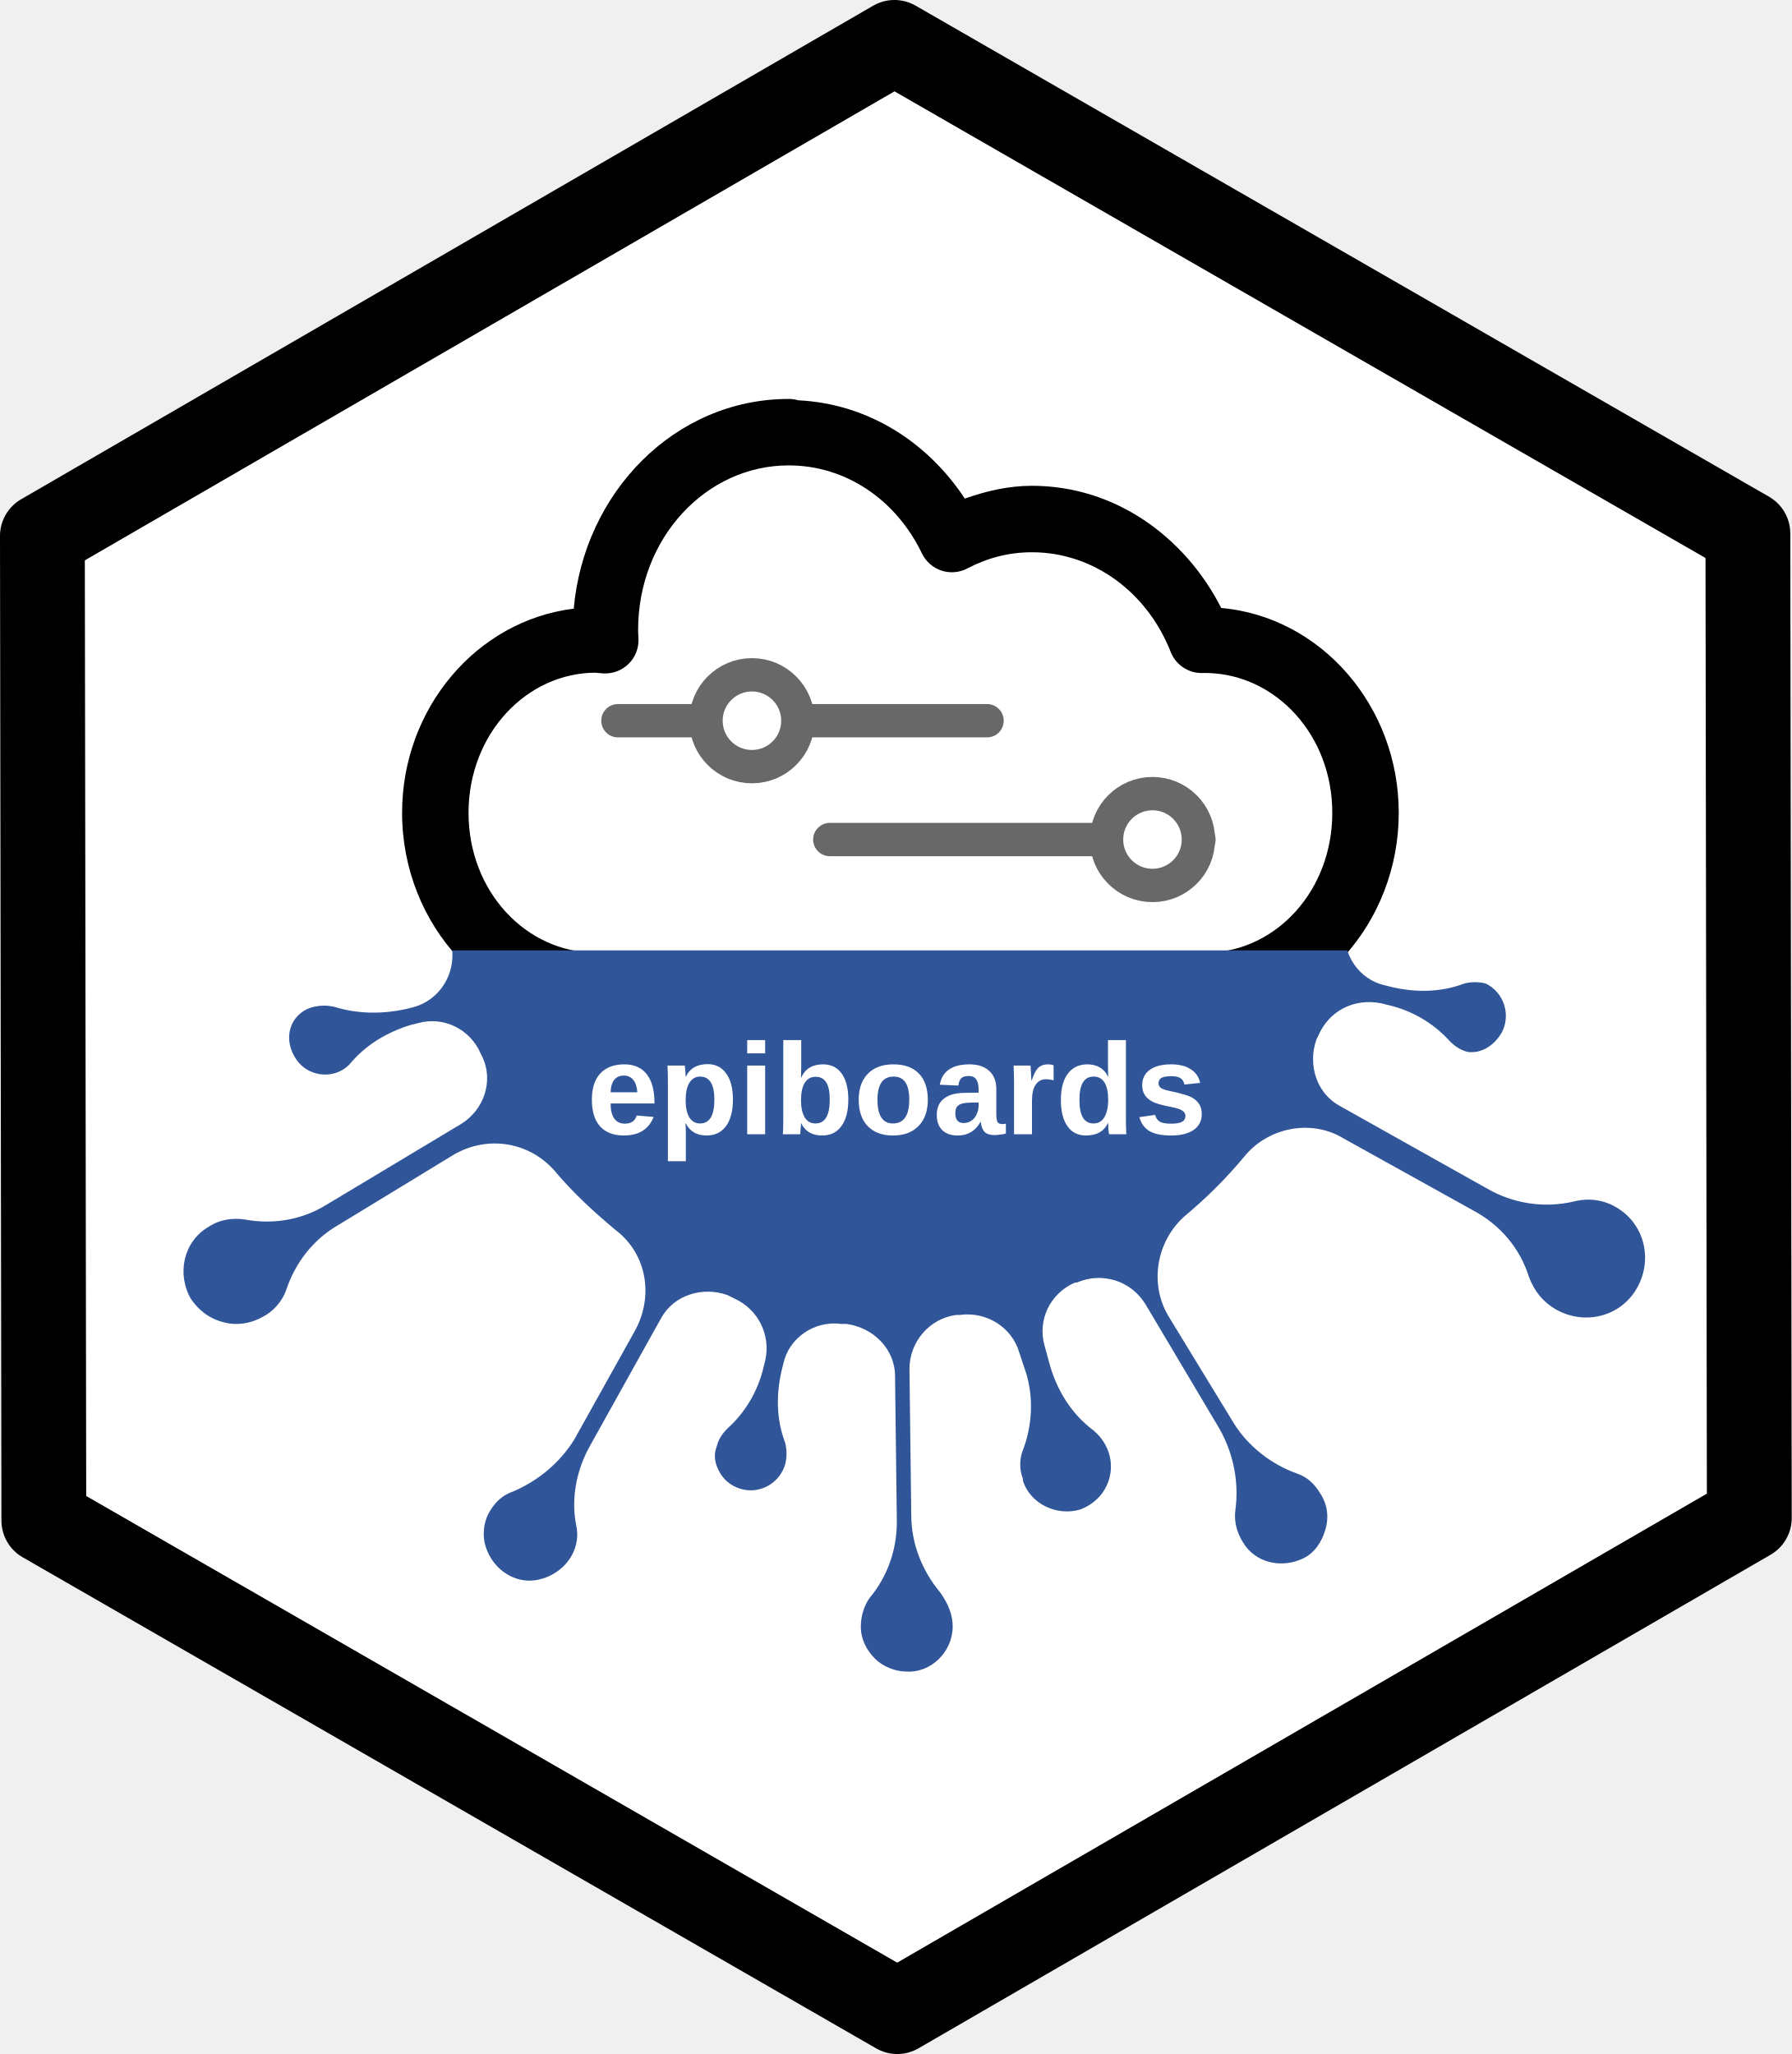
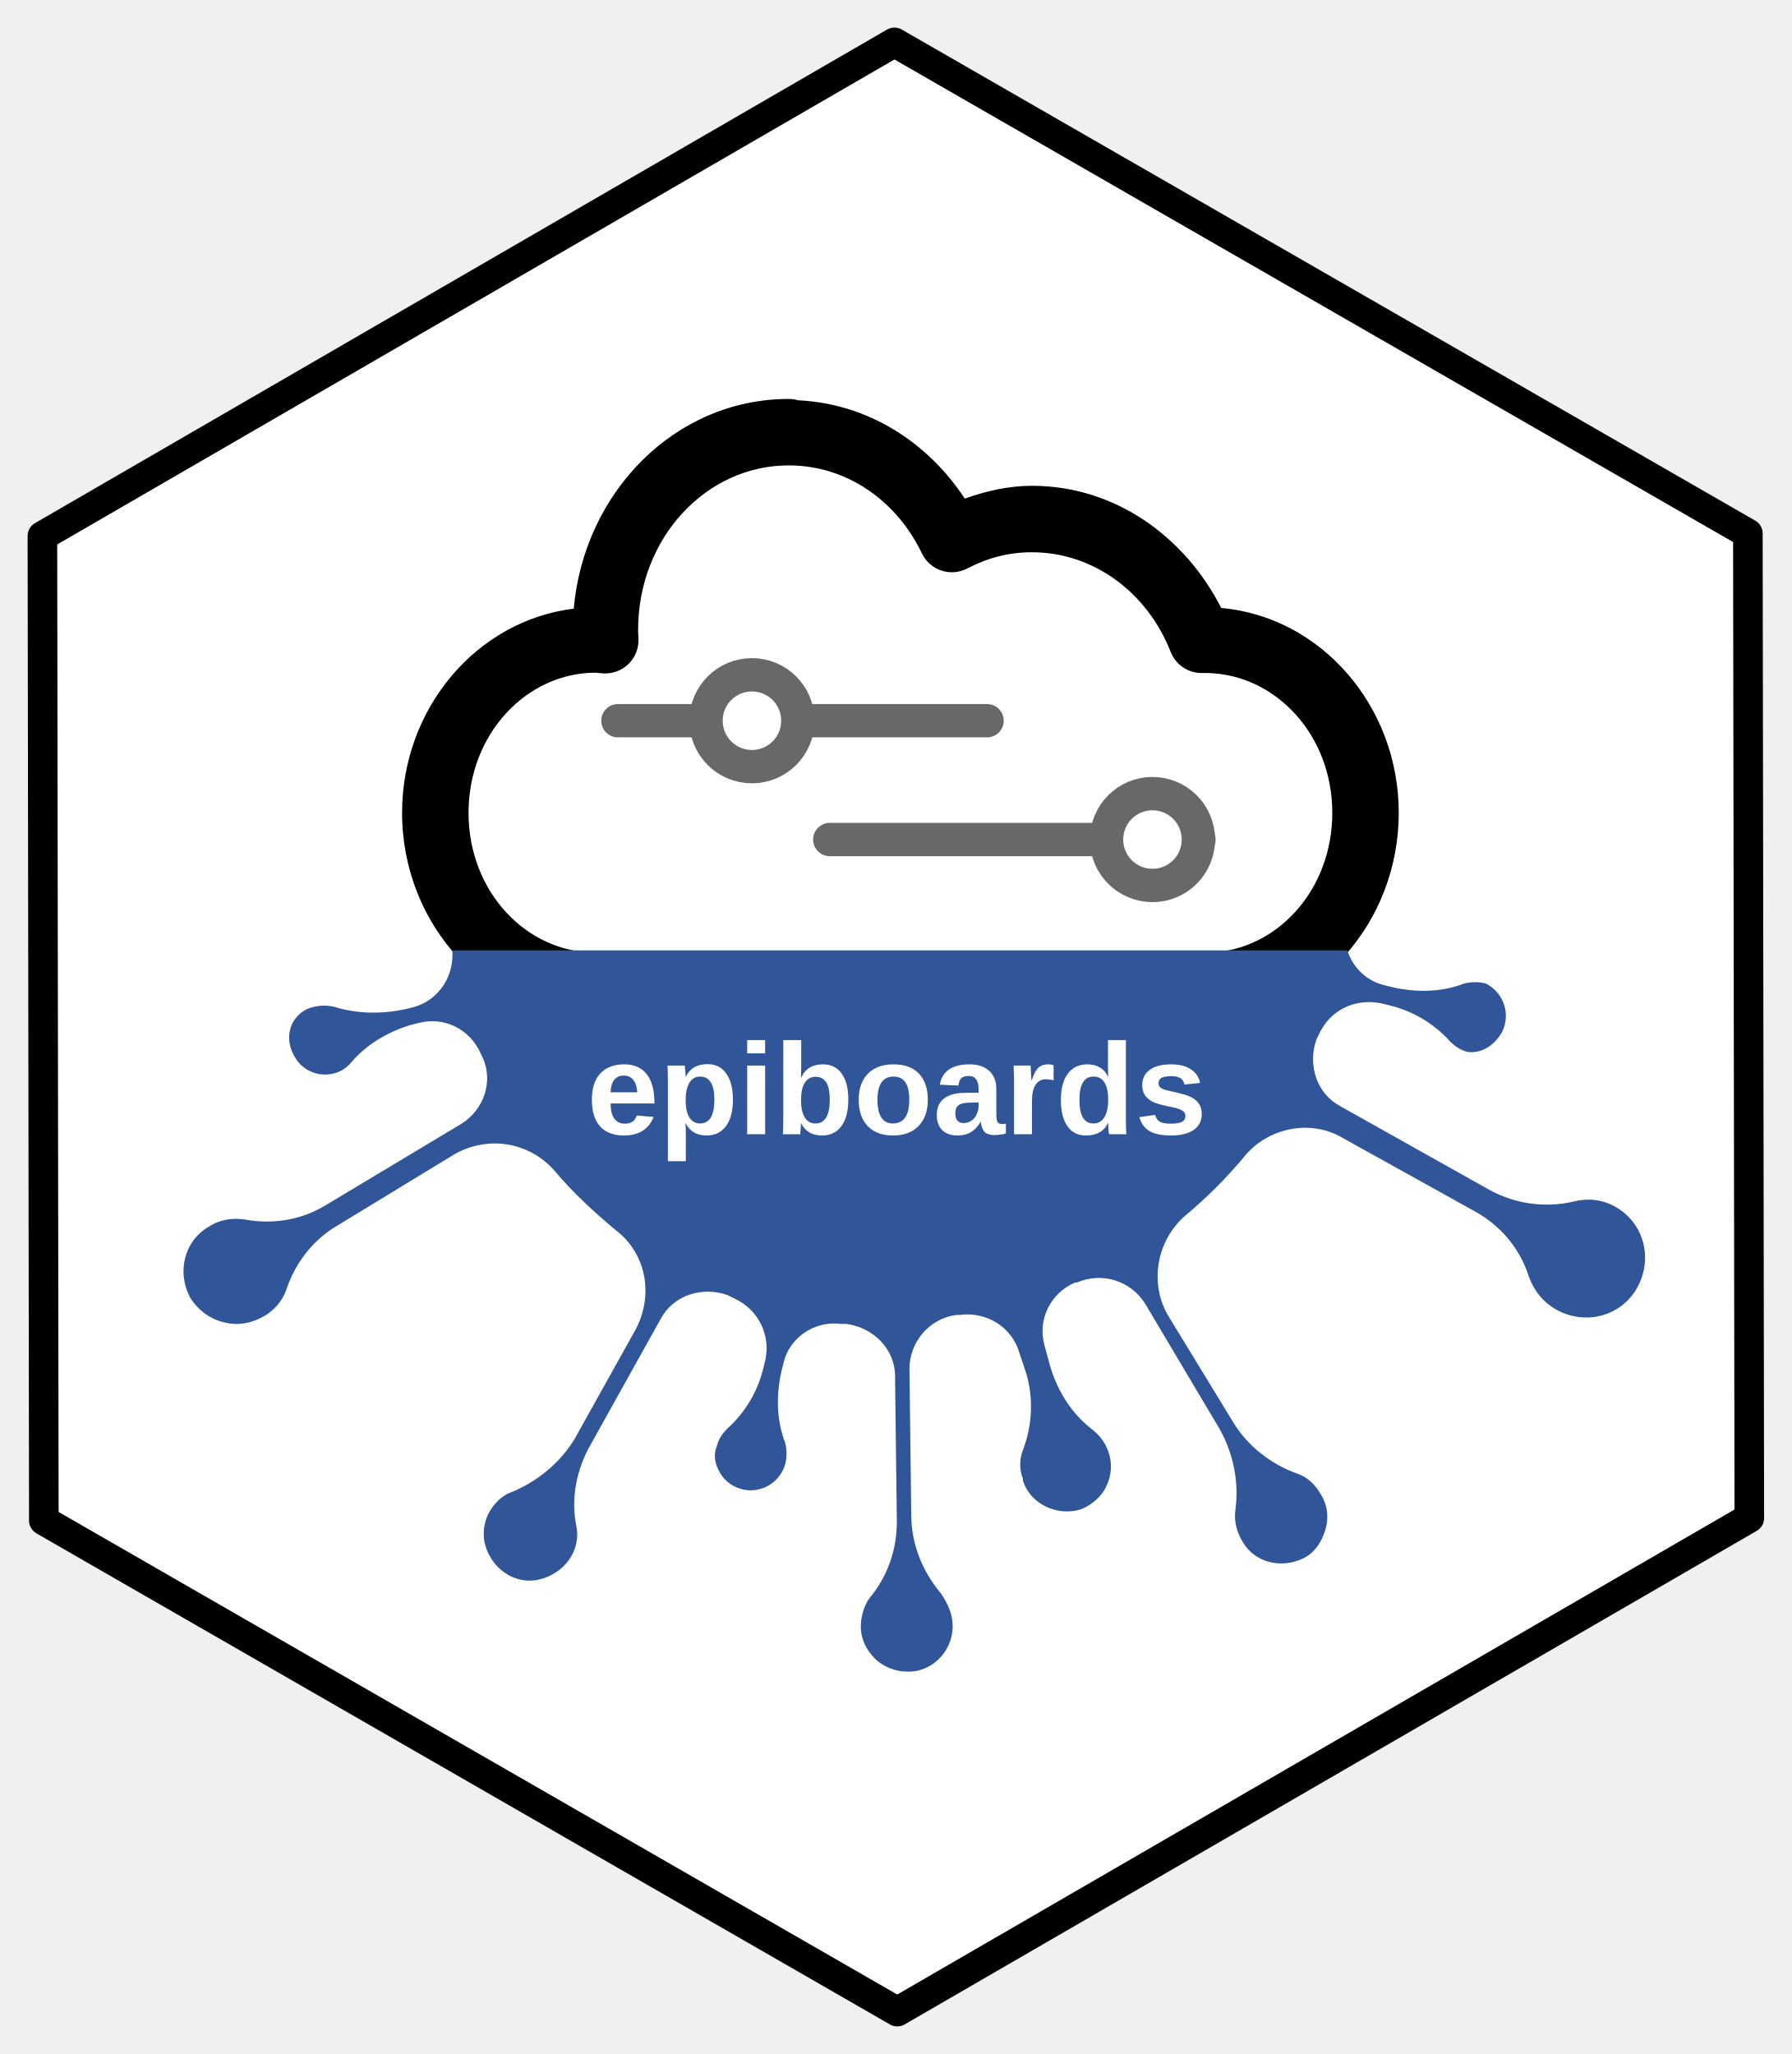
<svg xmlns="http://www.w3.org/2000/svg" version="1.1" x="0px" y="0px" viewBox="-461 335 137.331 157.443" xml:space="preserve" id="svg4" width="137.331" height="157.443">
  <defs id="defs8">
    <clipPath clipPathUnits="userSpaceOnUse" id="clipPath937">
      <rect style="fill:#7f7f7f;stroke:#0000a0;stroke-width:4.135;stroke-linejoin:round" id="rect939" width="191.82" height="60.685" x="-264.999" y="-75.363" />
    </clipPath>
    <clipPath clipPathUnits="userSpaceOnUse" id="clipPath1205">
      <rect style="fill:#7f7f7f;stroke:#0000a0;stroke-width:4.135;stroke-linejoin:round" id="rect1207" width="227.449" height="116.423" x="190.472" y="-610.639" />
    </clipPath>
    <clipPath clipPathUnits="userSpaceOnUse" id="clipPath1205-7">
      <rect style="fill:#7f7f7f;stroke:#0000a0;stroke-width:4.135;stroke-linejoin:round" id="rect1207-1" width="227.449" height="116.423" x="190.472" y="-610.639" />
    </clipPath>
  </defs>
  <g id="g34790" transform="translate(-31.75981,407.3813)">
-     <path style="fill:#ffffff;stroke:#000000;stroke-width:6.5;stroke-linejoin:round;stroke-miterlimit:4;stroke-dasharray:none;stroke-opacity:1" id="path891-7" transform="translate(-311.7423,45.86905)" d="m 16.583,-1.888 -65.306,37.831 -65.415,-37.641 -0.11,-75.472 65.306,-37.831 65.415,37.641 z" />
+     <path style="fill:#ffffff;stroke:#000000;stroke-width:2.268;stroke-linejoin:round;stroke-miterlimit:4;stroke-dasharray:none;stroke-opacity:1" id="path891-7" transform="translate(-311.7423,45.86905)" d="m 16.583,-1.888 -65.306,37.831 -65.415,-37.641 -0.11,-75.472 65.306,-37.831 65.415,37.641 z" />
    <path d="m -368.791,-41.801 c -8.724,0 -15.686,7.169 -16.473,16.074 -7.459,0.917 -13.157,7.65 -13.157,15.65 0,8.604 6.573,15.809 14.854,15.809 h 31.83 c 0.681,0.01 1.339,-0.254 1.824,-0.733 0.485,-0.478 0.759,-1.131 0.759,-1.813 0,-0.682 -0.273,-1.335 -0.759,-1.813 -0.485,-0.479 -1.142,-0.743 -1.824,-0.733 h -31.83 c -5.321,0 -9.761,-4.661 -9.761,-10.716 0,-6.055 4.447,-10.743 9.761,-10.743 -0.025,0 0.155,0.028 0.557,0.053 0.726,0.047 1.437,-0.22 1.954,-0.732 0.517,-0.512 0.791,-1.221 0.751,-1.947 -0.012,-0.26 -0.026,-0.454 -0.026,-0.637 0,-7.103 5.246,-12.626 11.538,-12.626 4.407,0 8.251,2.658 10.212,6.737 0.297,0.624 0.834,1.101 1.49,1.322 0.655,0.22 1.372,0.164 1.985,-0.154 1.53,-0.806 3.176,-1.247 4.96,-1.247 4.721,0 8.847,3.08 10.636,7.639 0.19,0.483 0.522,0.898 0.954,1.187 0.431,0.289 0.941,0.44 1.46,0.431 0.26,-0.005 0.417,0.005 0.451,0 5.206,0.14 9.522,4.754 9.522,10.716 0,5.94 -4.254,10.54 -9.416,10.716 -0.676,0.021 -1.315,0.31 -1.778,0.802 -0.462,0.493 -0.711,1.149 -0.689,1.824 0.021,0.675 0.309,1.314 0.802,1.777 0.493,0.462 1.149,0.71 1.824,0.689 8.068,-0.275 14.351,-7.379 14.351,-15.809 0,-8.161 -5.928,-15.011 -13.607,-15.703 -2.798,-5.487 -8.164,-9.363 -14.509,-9.363 -1.814,0 -3.521,0.407 -5.146,0.981 -2.845,-4.325 -7.405,-7.264 -12.732,-7.533 -0.009,-3.11e-4 -0.018,3.12e-4 -0.026,0 -0.241,-0.072 -0.491,-0.108 -0.743,-0.106 z m 24.694,42.44 c -1.406,0 -2.546,1.14 -2.546,2.546 0,1.407 1.14,2.546 2.546,2.546 1.407,0 2.546,-1.14 2.546,-2.546 0,-1.406 -1.14,-2.546 -2.546,-2.546 z" fill="#305699" id="path877" style="fill:#000000;stroke-width:0.112" />
    <path d="m 398.284,-489.486 c -1.257,0 -2.304,0.419 -3.351,1.047 -2.513,2.095 -5.655,3.142 -8.797,3.142 l -16.966,-0.209 c -3.142,0 -5.655,-2.513 -6.074,-5.446 v -0.629 c -0.419,-3.142 1.676,-6.074 4.608,-6.702 l 0.838,-0.209 c 2.723,-0.629 5.655,-0.629 8.378,0.419 0.838,0.209 1.676,0.209 2.513,0 2.095,-1.047 2.933,-3.56 1.885,-5.655 -0.838,-1.466 -2.304,-2.513 -3.98,-2.304 -0.838,0.209 -1.466,0.629 -2.095,1.257 -1.885,2.095 -4.398,3.56 -7.122,4.189 l -0.838,0.209 c -3.142,0.629 -6.074,-0.838 -7.331,-3.771 l -0.209,-0.419 c -1.047,-2.933 0,-6.284 2.723,-7.749 l 17.175,-9.635 c 2.933,-1.676 6.493,-2.304 10.054,-1.466 1.676,0.419 3.351,0.209 4.818,-0.629 3.351,-1.885 4.398,-6.074 2.513,-9.425 -1.885,-3.351 -6.074,-4.398 -9.425,-2.513 -1.466,0.838 -2.513,2.095 -3.142,3.771 -1.047,3.351 -3.351,6.074 -6.493,7.749 l -15.08,8.378 c -3.771,2.304 -8.797,1.257 -11.52,-2.095 -2.095,-2.513 -4.398,-4.818 -6.912,-6.912 -3.351,-2.933 -4.189,-7.96 -1.885,-11.729 l 7.54,-12.358 c 1.676,-2.723 4.398,-4.818 7.331,-5.865 1.257,-0.419 2.095,-1.257 2.723,-2.304 0.838,-1.257 1.047,-2.723 0.629,-4.189 -0.419,-1.466 -1.257,-2.723 -2.513,-3.351 -2.513,-1.257 -5.655,-0.629 -7.122,1.885 -0.629,1.047 -1.047,2.304 -0.838,3.771 0.419,3.142 -0.209,6.493 -1.885,9.425 l -8.587,14.452 c -1.676,2.723 -5.027,3.771 -7.96,2.513 h -0.209 c -2.933,-1.257 -4.398,-4.398 -3.56,-7.331 l 0.629,-2.304 c 0.838,-2.933 2.513,-5.655 5.027,-7.54 2.304,-1.885 2.723,-5.027 1.047,-7.331 -0.629,-0.838 -1.466,-1.466 -2.513,-1.885 -2.723,-0.838 -5.865,0.629 -6.702,3.351 v 0.209 c -0.419,1.047 -0.419,2.304 0,3.351 1.047,2.723 1.257,5.865 0.419,8.797 l -0.838,2.513 c -0.838,2.933 -3.771,4.818 -6.912,4.398 h -0.419 c -3.142,-0.419 -5.446,-3.142 -5.446,-6.284 l 0.209,-16.966 c 0,-3.351 1.257,-6.493 3.351,-9.007 1.047,-1.466 1.465,-2.723 1.465,-3.98 0,-2.933 -2.513,-5.446 -5.446,-5.236 -1.257,0 -2.723,0.629 -3.56,1.466 -1.047,1.047 -1.676,2.304 -1.676,3.771 0,1.257 0.419,2.513 1.047,3.351 2.095,2.513 3.142,5.655 3.142,8.797 l -0.209,16.966 c 0,3.142 -2.513,5.655 -5.655,6.074 h -0.629 c -3.142,0.419 -6.074,-1.676 -6.702,-4.608 l -0.209,-0.838 c -0.629,-2.723 -0.629,-5.655 0.419,-8.378 0.209,-0.838 0.209,-1.676 0,-2.513 -0.629,-2.095 -2.723,-3.351 -4.818,-2.933 -1.047,0.209 -2.095,0.838 -2.723,1.885 -0.629,1.047 -0.838,2.095 -0.419,3.142 0.209,0.838 0.629,1.466 1.257,2.095 2.095,1.885 3.56,4.398 4.189,7.122 l 0.209,0.838 c 0.629,2.933 -0.838,5.865 -3.56,7.122 l -0.838,0.419 c -2.933,1.047 -6.284,0 -7.749,-2.723 l -8.169,-14.662 c -1.676,-2.933 -2.304,-6.284 -1.676,-9.425 0.629,-2.933 -1.466,-5.655 -4.398,-6.284 -2.933,-0.629 -5.655,1.466 -6.284,4.398 -0.209,1.257 0,2.513 0.629,3.56 0.629,1.047 1.466,1.885 2.723,2.304 2.933,1.257 5.446,3.351 7.122,6.074 l 7.122,12.776 c 2.095,3.98 1.257,8.797 -2.304,11.52 -2.513,2.095 -5.027,4.398 -7.122,6.912 -2.933,3.351 -7.749,4.189 -11.729,1.885 l -13.405,-8.169 c -2.933,-1.676 -5.027,-4.398 -6.074,-7.54 -0.419,-1.257 -1.466,-2.513 -2.723,-3.142 -1.466,-0.838 -3.142,-1.047 -4.608,-0.629 -1.676,0.419 -2.933,1.466 -3.771,2.723 -1.676,2.933 -0.838,6.702 2.095,8.378 1.257,0.838 2.723,1.047 4.189,0.838 3.351,-0.629 6.702,0 9.425,1.676 l 15.709,9.425 c 2.723,1.676 3.771,5.027 2.513,7.749 l -0.209,0.419 c -1.257,2.933 -4.398,4.398 -7.331,3.56 l -0.838,-0.209 c -2.723,-0.838 -5.236,-2.304 -7.122,-4.608 -1.676,-1.676 -4.398,-1.466 -5.865,0.209 -1.047,1.257 -1.466,2.933 -0.838,4.398 0.419,1.047 1.466,1.885 2.513,2.095 0.838,0.209 1.676,0.209 2.513,0 2.723,-0.838 5.655,-0.838 8.378,-0.209 l 0.838,0.209 c 2.933,0.838 4.818,3.771 4.398,6.912 l -0.418,1.257 c -0.419,3.142 -3.142,5.446 -6.284,5.236 l -16.966,-0.209 c -3.142,0 -6.284,-1.257 -8.797,-3.351 -1.047,-0.838 -2.095,-1.257 -3.351,-1.257 -2.933,0 -5.446,2.304 -5.446,5.236 0,2.933 2.304,5.446 5.236,5.446 1.257,0 2.513,-0.419 3.351,-1.047 2.513,-2.095 5.655,-3.142 8.797,-3.142 l 14.452,0.209 c 4.398,0 8.169,3.351 8.797,7.749 0.419,3.142 1.257,6.493 2.304,9.425 1.466,4.189 -0.209,8.797 -4.189,11.101 l -13.824,7.54 c -2.933,1.676 -6.284,2.304 -9.635,1.466 -3.142,-0.629 -6.284,1.257 -7.122,4.398 -0.419,1.466 -0.209,3.142 0.419,4.608 1.676,2.933 5.446,3.98 8.378,2.304 1.257,-0.629 2.304,-1.885 2.723,-3.351 1.257,-3.142 3.351,-5.865 6.284,-7.331 l 15.918,-8.797 c 2.723,-1.466 6.074,-0.838 7.96,1.676 l 0.209,0.419 c 1.885,2.513 1.676,6.074 -0.629,8.169 l -0.629,0.629 c -2.095,2.095 -4.608,3.351 -7.54,3.771 -0.838,0.209 -1.676,0.629 -2.304,1.257 -1.466,1.885 -1.257,4.398 0.629,5.865 0.629,0.629 1.466,0.838 2.304,0.838 1.047,0 2.304,-0.419 3.142,-1.257 0.629,-0.629 1.047,-1.257 1.257,-2.095 0.629,-2.723 2.095,-5.236 4.189,-7.331 l 0.629,-0.629 c 2.304,-2.095 5.865,-2.304 8.169,-0.419 l 0.629,0.419 c 2.304,1.885 2.933,5.236 1.466,7.96 l -9.425,15.709 c -1.676,2.723 -4.398,4.818 -7.54,5.865 -1.466,0.419 -2.723,1.676 -3.56,2.933 -1.466,2.723 -0.419,6.074 2.095,7.96 2.723,1.885 6.702,1.047 8.378,-1.676 0,0 0,-0.209 0.209,-0.209 0.838,-1.257 1.047,-2.723 0.838,-4.189 -0.629,-3.351 0,-6.702 1.676,-9.425 l 9.425,-15.918 c 1.676,-2.723 5.027,-3.771 7.749,-2.513 2.933,1.257 4.398,4.398 3.56,7.331 l -0.419,1.676 c -0.838,2.723 -2.513,5.236 -4.818,7.122 -0.838,0.629 -1.257,1.466 -1.676,2.513 -0.629,2.304 0.629,4.818 2.933,5.655 1.257,0.419 2.513,0.209 3.56,-0.419 1.047,-0.629 1.885,-1.676 2.304,-2.933 0.209,-0.838 0.209,-1.885 0,-2.723 -1.047,-2.723 -1.047,-5.865 -0.209,-8.587 l 0.419,-1.676 c 0.838,-2.723 3.142,-4.398 6.074,-4.608 h 1.047 0.419 c 3.142,0.419 5.446,3.142 5.236,6.284 l -0.419,18.432 c 0,3.351 -1.257,6.493 -3.56,9.007 -2.304,2.513 -2.095,6.284 0.419,8.587 1.047,0.838 2.304,1.466 3.771,1.466 1.676,0.209 3.142,-0.419 4.398,-1.466 1.257,-1.047 2.095,-2.723 2.095,-4.398 0,-1.466 -0.419,-2.933 -1.466,-3.98 -2.095,-2.513 -3.351,-5.655 -3.351,-9.007 l 0.209,-15.918 c 0,-4.398 3.351,-8.169 7.749,-8.797 3.351,-0.419 6.493,-1.257 9.635,-2.513 4.189,-1.466 9.007,0.209 11.101,4.189 l 6.912,12.567 c 1.676,2.933 2.095,6.074 1.466,9.425 -0.629,2.933 1.466,5.655 4.398,6.284 2.933,0.629 5.655,-1.466 6.284,-4.398 0.419,-2.513 -0.838,-5.027 -3.351,-6.074 -2.933,-1.257 -5.446,-3.351 -7.122,-6.284 l -8.378,-14.871 c -1.466,-2.723 -0.629,-6.074 1.676,-7.96 l 0.629,-0.419 c 2.513,-1.885 6.074,-1.466 8.169,0.629 l 2.094,2.092 c 2.095,2.095 3.351,4.608 3.771,7.54 0.209,0.838 0.629,1.676 1.257,2.304 1.466,1.257 3.771,1.257 5.446,0 0.838,-0.838 1.466,-1.885 1.466,-2.933 0,-1.047 -0.419,-2.304 -1.257,-3.142 -0.629,-0.629 -1.257,-1.047 -2.095,-1.257 -2.723,-0.629 -5.446,-2.095 -7.331,-3.98 l -0.419,-0.628 c -2.095,-2.304 -2.304,-5.655 -0.419,-8.169 l 0.629,-0.838 c 1.885,-2.513 5.446,-3.142 8.169,-1.466 l 14.452,8.797 c 2.723,1.676 5.027,4.398 6.074,7.331 0.419,1.257 1.257,2.304 2.513,2.933 2.513,1.466 5.655,0.629 7.122,-1.676 1.676,-2.513 1.047,-5.865 -1.466,-7.54 -1.047,-0.629 -2.304,-0.838 -3.56,-0.629 -3.142,0.419 -6.493,-0.209 -9.216,-1.885 l -14.662,-8.797 c -2.723,-1.676 -3.771,-5.027 -2.513,-7.749 0,-0.209 0.209,-0.419 0.209,-0.629 1.257,-2.933 4.398,-4.398 7.331,-3.56 l 0.838,0.209 c 2.723,0.838 5.236,2.304 7.122,4.608 0.629,0.629 1.257,1.047 2.095,1.466 2.095,0.419 4.189,-0.629 4.818,-2.723 0.419,-1.047 0.209,-2.304 -0.209,-3.142 -0.838,-1.885 -2.933,-2.723 -4.818,-1.885 -2.723,0.838 -5.655,0.838 -8.378,0 l -0.838,-0.209 c -2.933,-0.838 -4.818,-3.771 -4.398,-6.912 l 0.209,-1.047 c 0.419,-3.142 3.142,-5.236 6.074,-5.236 l 16.756,0.209 c 3.351,0 6.702,1.257 9.216,3.351 2.304,1.885 5.655,1.676 7.54,-0.629 1.676,-2.095 1.676,-5.027 -0.209,-7.122 -1.049,-1.464 -2.515,-2.092 -3.982,-2.092 z" fill="#305699" id="path1088-1" style="stroke-width:0.175" clip-path="url(#clipPath1205-7)" transform="matrix(0.6590958,0,0,-0.6590958,-565.4397,-325.2704)" />
    <path style="fill:none;stroke:#686868;stroke-width:2.555;stroke-linecap:round;stroke-linejoin:miter;stroke-miterlimit:4;stroke-dasharray:none;stroke-opacity:1" d="m -381.878,-17.137 h 28.293" id="path8043" />
    <path style="fill:none;stroke:#686868;stroke-width:2.555;stroke-linecap:round;stroke-linejoin:miter;stroke-miterlimit:4;stroke-dasharray:none;stroke-opacity:1" d="m -365.637,-8.029 h 28.293" id="path8043-9" />
    <circle style="fill:#ffffff;fill-opacity:1;stroke:#686868;stroke-width:2.555;stroke-linejoin:round;stroke-miterlimit:4;stroke-dasharray:none;stroke-opacity:1" id="path1474-7-5" cx="-371.606" cy="-17.137" r="3.52" />
    <circle style="fill:#ffffff;fill-opacity:1;stroke:#686868;stroke-width:2.555;stroke-linejoin:round;stroke-miterlimit:4;stroke-dasharray:none;stroke-opacity:1" id="path1474-7-5-7" cx="-340.906" cy="-8.029" r="3.52" />
    <text xml:space="preserve" style="font-style:normal;font-variant:normal;font-weight:bold;font-stretch:normal;font-size:9.949px;line-height:1.25;font-family:Arial;-inkscape-font-specification:'Arial, Bold';font-variant-ligatures:normal;font-variant-caps:normal;font-variant-numeric:normal;font-variant-east-asian:normal;fill:#000000;fill-opacity:1;stroke:none;stroke-width:0.249" x="-384.264" y="14.56" id="text22359-1">
      <tspan id="tspan22357-8" x="-384.264" y="14.56" style="font-style:normal;font-variant:normal;font-weight:bold;font-stretch:normal;font-size:9.949px;font-family:Arial;-inkscape-font-specification:'Arial, Bold';font-variant-ligatures:normal;font-variant-caps:normal;font-variant-numeric:normal;font-variant-east-asian:normal;fill:#ffffff;stroke-width:0.249">epiboards</tspan>
    </text>
  </g>
</svg>
